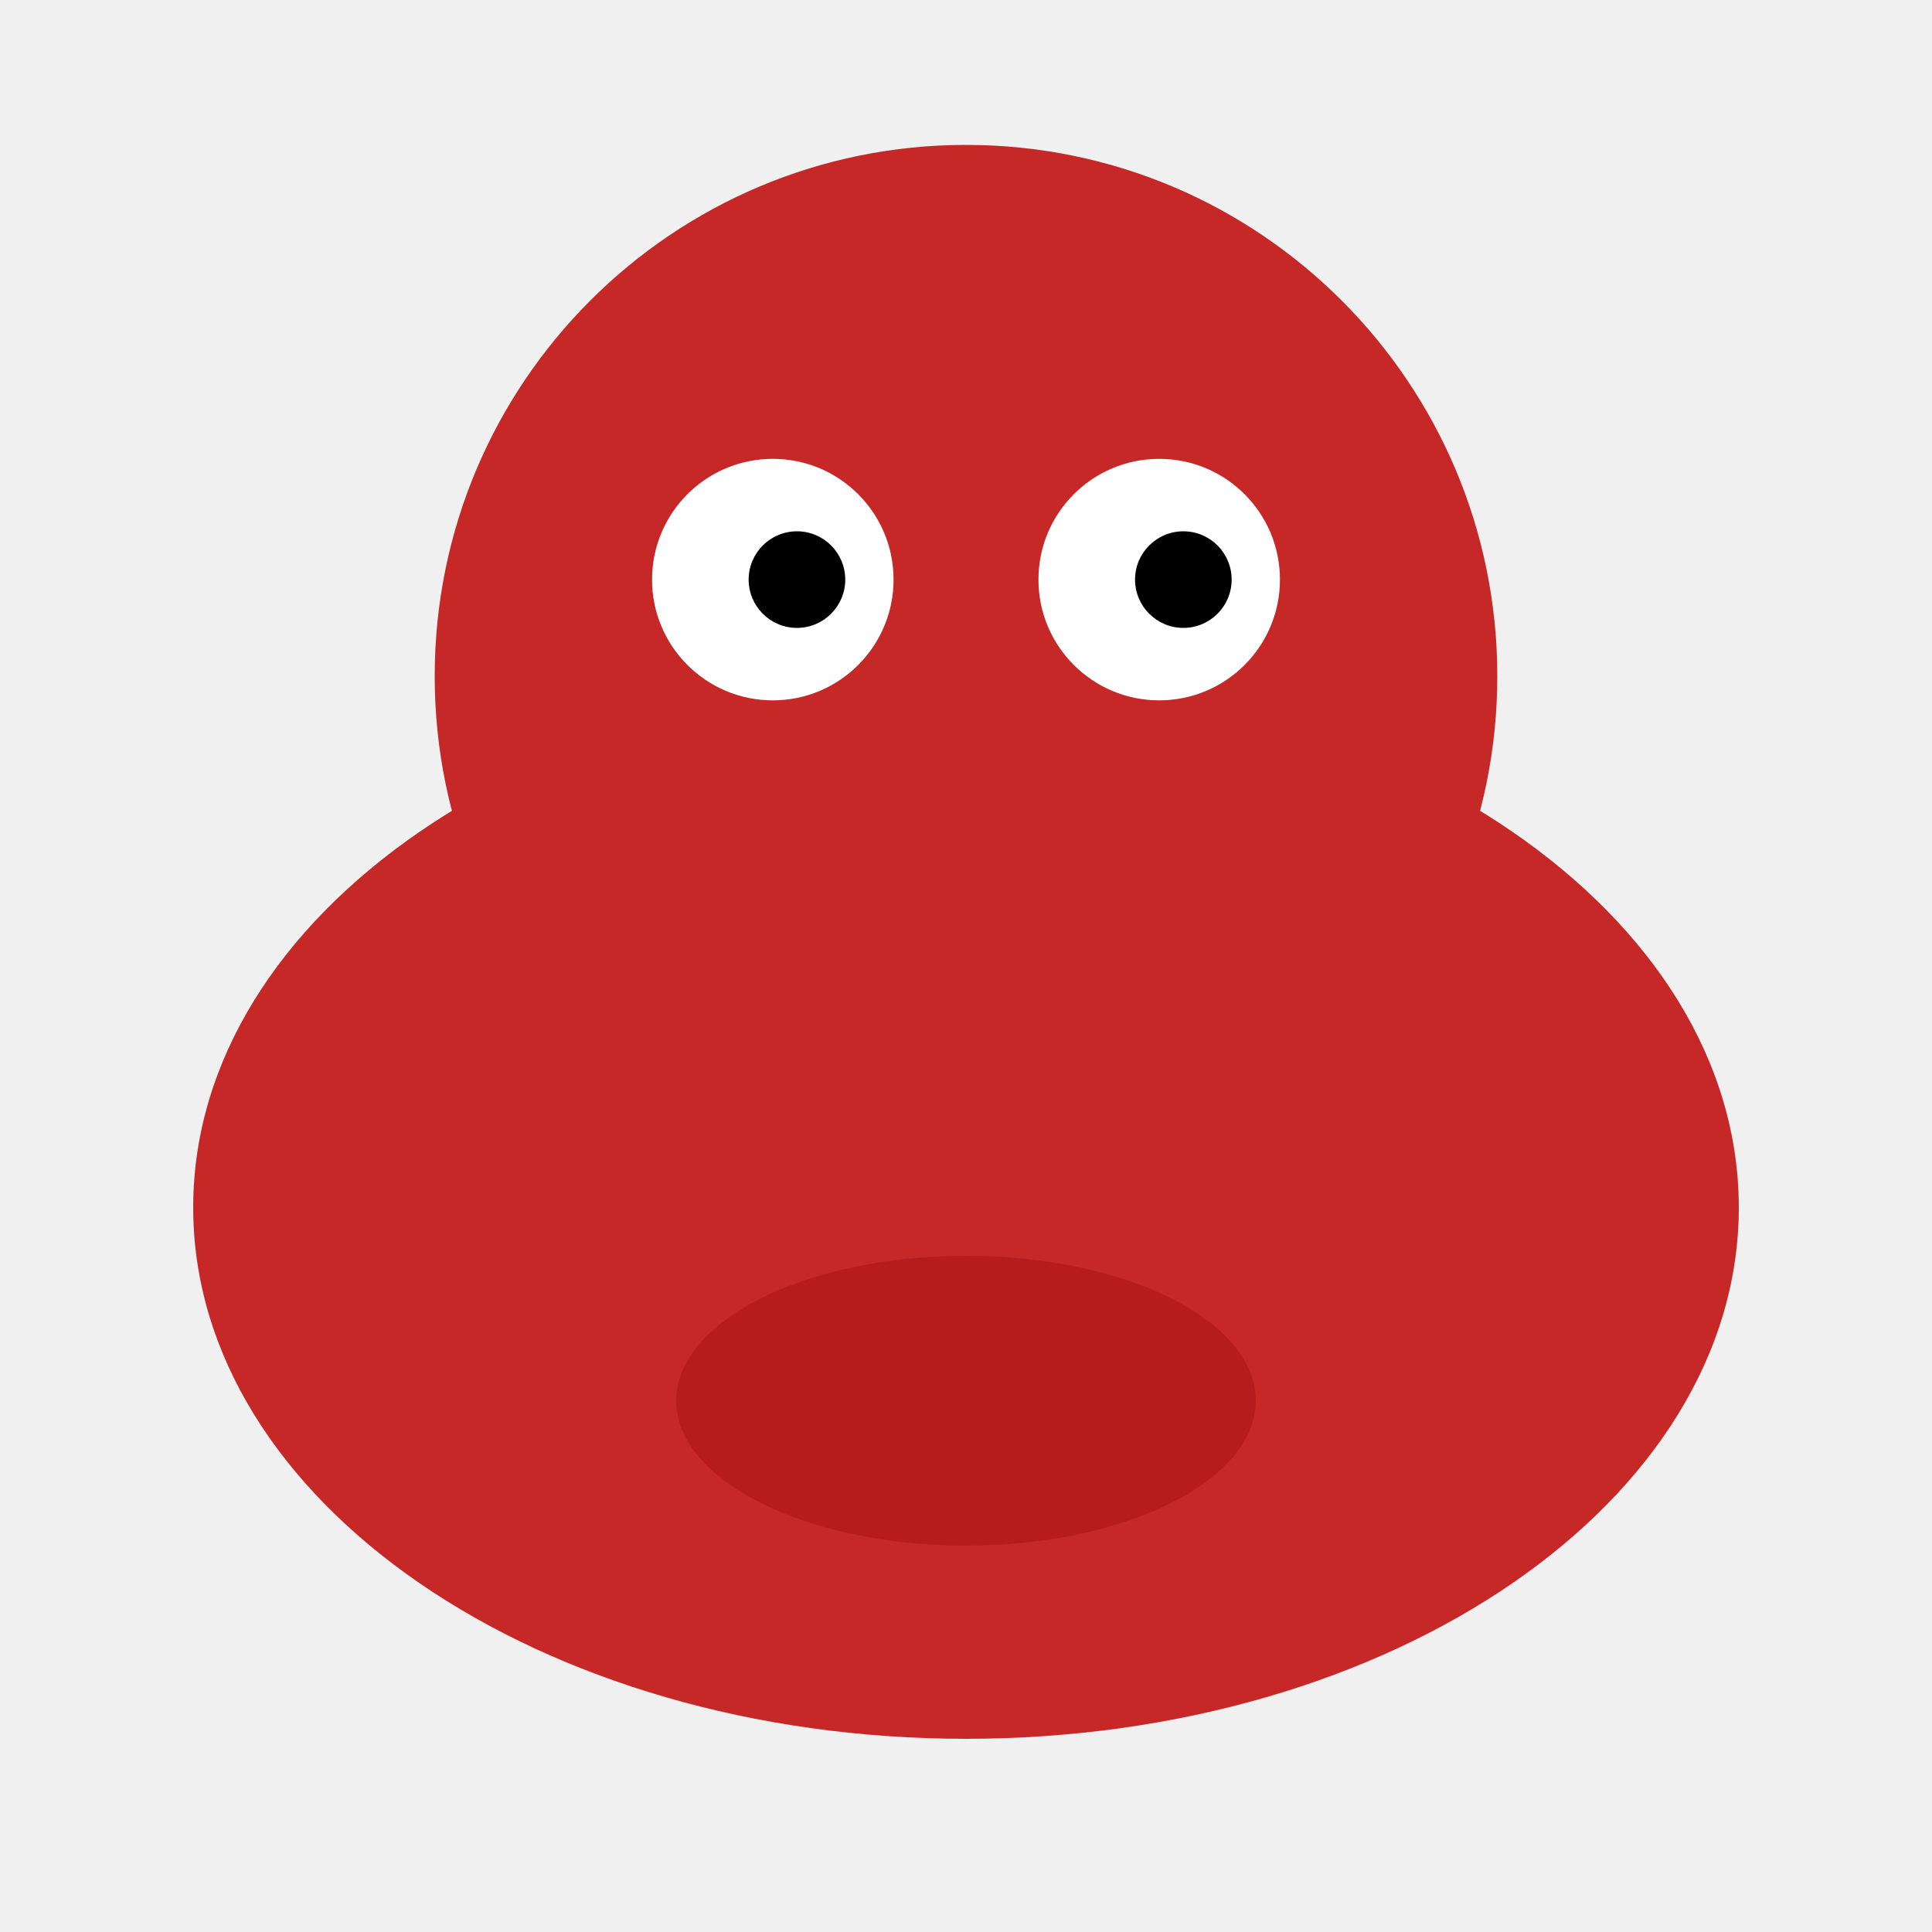
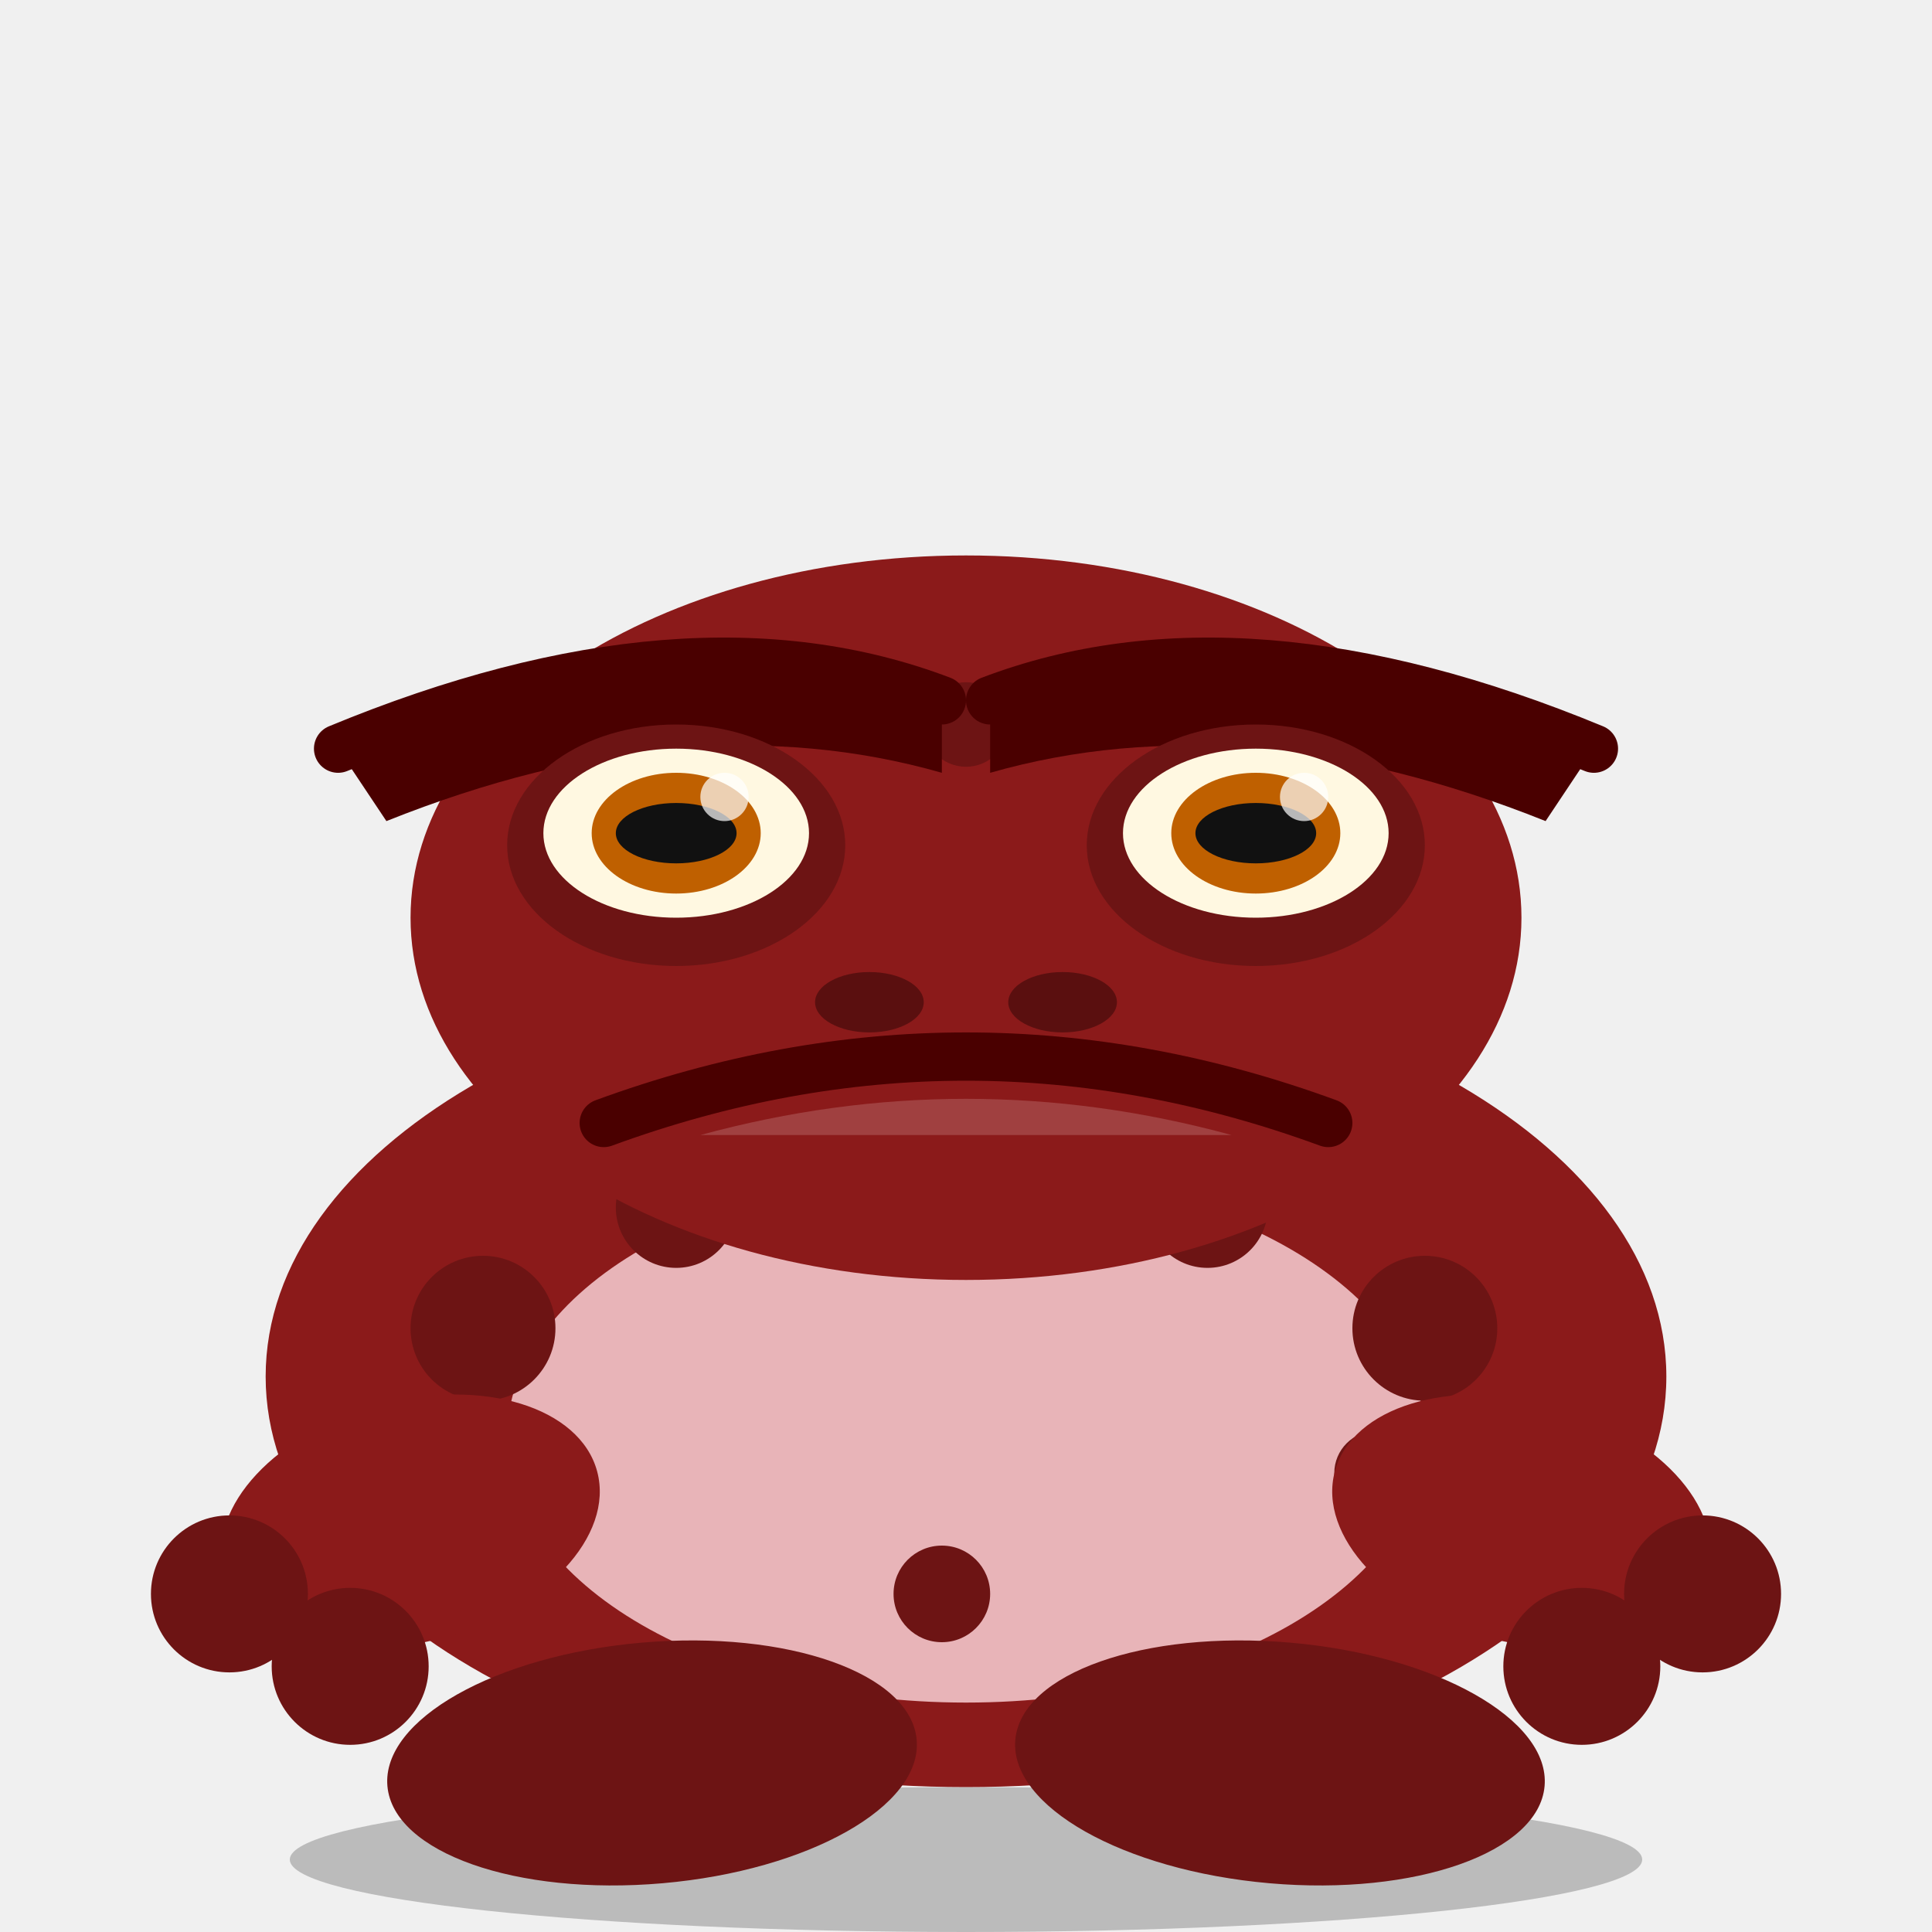
- <svg xmlns="http://www.w3.org/2000/svg" viewBox="0 0 80 80" width="80" height="80">
-   <ellipse cx="40" cy="50" rx="32" ry="22" fill="#c62828" />
-   <circle cx="40" cy="28" r="22" fill="#c62828" />
-   <circle cx="32" cy="24" r="5" fill="#fff" />
-   <circle cx="48" cy="24" r="5" fill="#fff" />
-   <circle cx="33" cy="24" r="2" fill="#000" />
-   <circle cx="49" cy="24" r="2" fill="#000" />
-   <ellipse cx="40" cy="58" rx="12" ry="6" fill="#b71c1c" />
+ <svg xmlns="http://www.w3.org/2000/svg" viewBox="0 0 160 160" width="160" height="160">
+   <ellipse cx="80" cy="154" rx="56" ry="6" fill="rgba(0,0,0,0.22)" />
+   <ellipse cx="80" cy="114" rx="58" ry="34" fill="#8b1a1a" />
+   <ellipse cx="80" cy="119" rx="38" ry="22" fill="#e8b4b8" />
+   <circle cx="40" cy="110" r="6" fill="#6d1414" />
+   <circle cx="56" cy="100" r="5" fill="#6d1414" />
+   <circle cx="78" cy="132" r="4" fill="#6d1414" />
+   <circle cx="100" cy="100" r="5" fill="#6d1414" />
+   <circle cx="118" cy="110" r="6" fill="#6d1414" />
+   <circle cx="44" cy="124" r="3.5" fill="#6d1414" />
+   <circle cx="114" cy="122" r="3.5" fill="#6d1414" />
+   <ellipse cx="80" cy="76" rx="46" ry="30" fill="#8b1a1a" />
+   <circle cx="54" cy="68" r="4.5" fill="#6d1414" />
+   <circle cx="106" cy="66" r="4.5" fill="#6d1414" />
+   <circle cx="80" cy="60" r="3.5" fill="#6d1414" />
+   <path d="M28 62 Q57 50 78 58" fill="#4a0000" stroke="#4a0000" stroke-width="4" stroke-linecap="round" />
+   <path d="M132 62 Q103 50 82 58" fill="#4a0000" stroke="#4a0000" stroke-width="4" stroke-linecap="round" />
+   <path d="M28 62 Q57 50 78 58 L78 64 Q57 58 32 68 Z" fill="#4a0000" />
+   <path d="M132 62 Q103 50 82 58 L82 64 Q103 58 128 68 Z" fill="#4a0000" />
+   <ellipse cx="56" cy="70" rx="14" ry="10" fill="#6d1414" />
+   <ellipse cx="104" cy="70" rx="14" ry="10" fill="#6d1414" />
+   <ellipse cx="56" cy="69" rx="11" ry="7" fill="#fff8e1" />
+   <ellipse cx="104" cy="69" rx="11" ry="7" fill="#fff8e1" />
+   <ellipse cx="56" cy="69" rx="7" ry="5" fill="#bf6000" />
+   <ellipse cx="104" cy="69" rx="7" ry="5" fill="#bf6000" />
+   <ellipse cx="56" cy="69" rx="5" ry="2.5" fill="#111" />
+   <ellipse cx="104" cy="69" rx="5" ry="2.5" fill="#111" />
+   <circle cx="60" cy="66" r="2" fill="#fff" opacity="0.7" />
+   <circle cx="108" cy="66" r="2" fill="#fff" opacity="0.7" />
+   <ellipse cx="72" cy="83" rx="4.5" ry="2.5" fill="#5a0f0f" />
+   <ellipse cx="88" cy="83" rx="4.5" ry="2.5" fill="#5a0f0f" />
+   <path d="M50 93 Q80 82 110 93" fill="none" stroke="#4a0000" stroke-width="4" stroke-linecap="round" />
+   <path d="M58 94 Q80 88 102 94" fill="#a04040" stroke="none" />
+   <ellipse cx="34" cy="126" rx="16" ry="10" fill="#8b1a1a" transform="rotate(-15 34 126)" />
+   <ellipse cx="126" cy="126" rx="16" ry="10" fill="#8b1a1a" transform="rotate(15 126 126)" />
+   <circle cx="19" cy="132" r="6.5" fill="#6d1414" />
+   <circle cx="29" cy="138" r="6.5" fill="#6d1414" />
+   <circle cx="141" cy="132" r="6.5" fill="#6d1414" />
+   <circle cx="131" cy="138" r="6.5" fill="#6d1414" />
+   <ellipse cx="54" cy="146" rx="22" ry="10" fill="#6d1414" transform="rotate(-5 54 146)" />
+   <ellipse cx="106" cy="146" rx="22" ry="10" fill="#6d1414" transform="rotate(5 106 146)" />
</svg>
